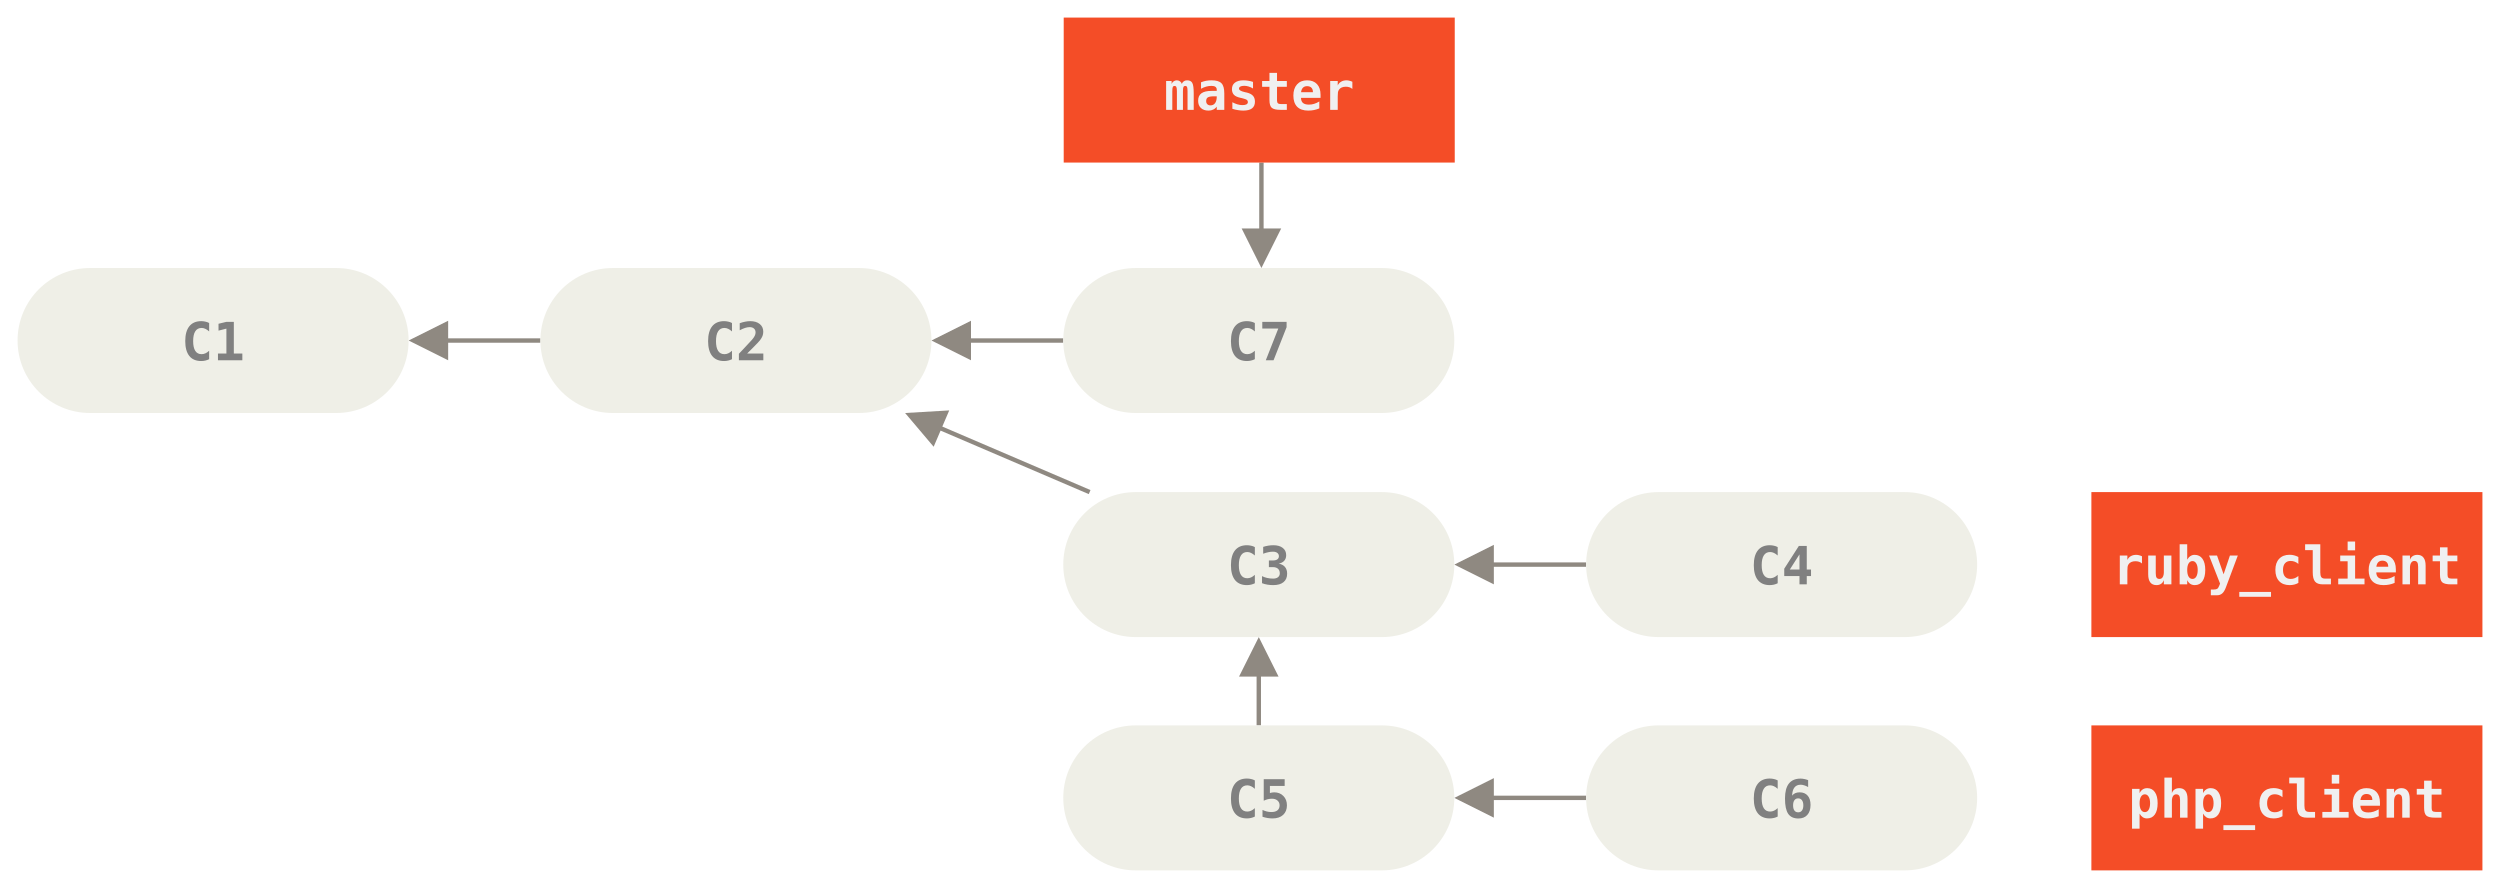
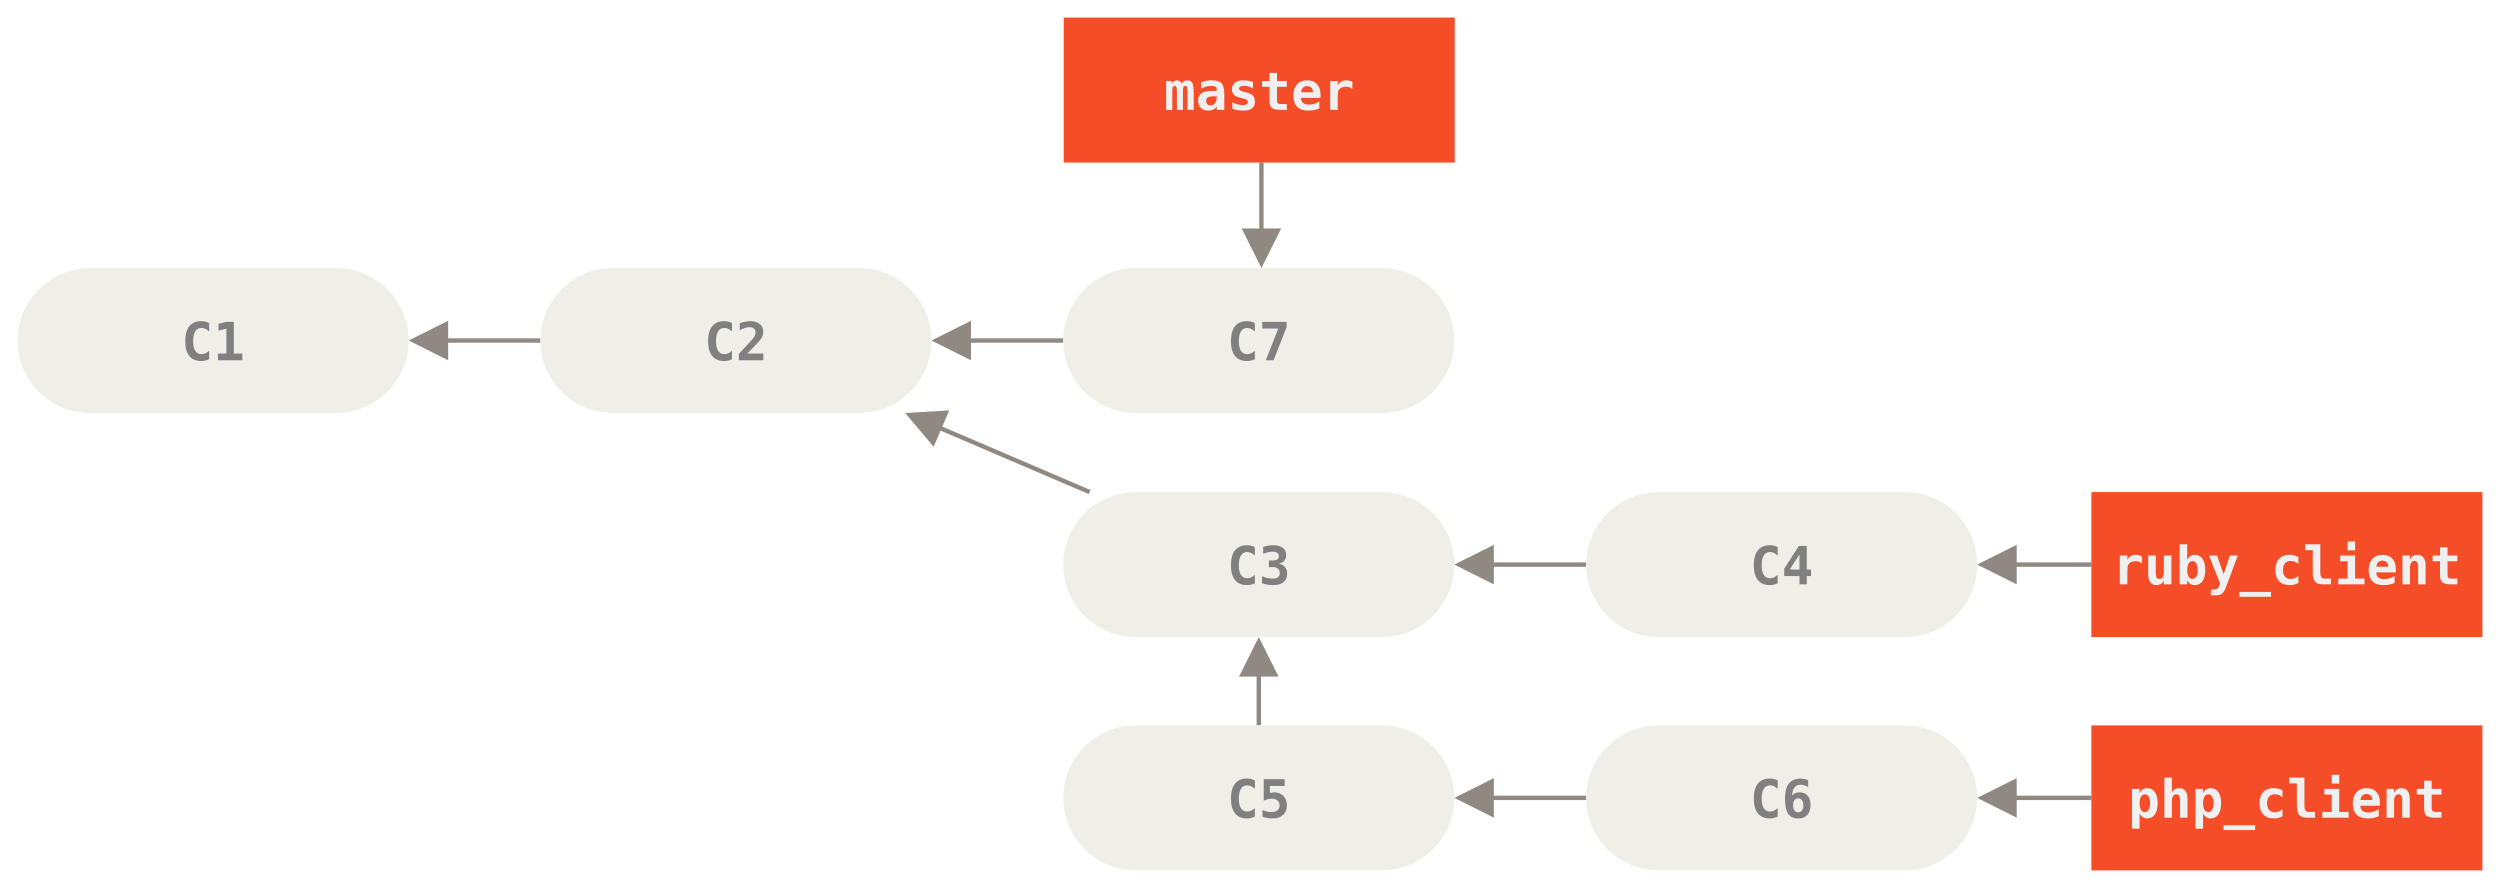
<svg xmlns="http://www.w3.org/2000/svg" version="1.1" width="1138" height="404.2" viewBox="0 0 569 202.1">
  <path d="m102 77h21v1h-21v4l-9-4.5 9-4.5z" fill="#8f8981" />
  <path d="m221 77h21v1h-21v4l-9-4.5 9-4.5z" fill="#8f8981" />
  <path d="M248.197 111.54 L214.469 97.086 L216.045 93.409 L206 94 L212.5 101.681 L214.075 98.005 L247.803 112.46 Z" fill="#8f8981" />
  <path d="m340 128h21v1h-21v4l-9-4.5 9-4.5z" fill="#8f8981" />
  <path d="M287 165.1 L287 154 L291 154 L286.5 145 L282 154 L286 154 L286 165.1 Z" fill="#8f8981" />
  <path d="m340 181.1h21v1h-21v4l-9-4.5 9-4.5z" fill="#8f8981" />
  <path d="m286.6 52v-15h1v15h4l-4.5 9-4.5-9h4z" fill="#8f8981" />
-   <path d="m352 128.5h--213v1h-213v4l9-4.5-9-4.5v4z" fill="#8f8981" />
-   <path d="m352 181.6h--213v1h-213v4l9-4.5-9-4.5v4z" fill="#8f8981" />
+   <path d="m459 128h17v1h-17v4l-9-4.5 9-4.5z" fill="#8f8981" />
+   <path d="m459 181.1h17v1h-17v4l-9-4.5 9-4.5z" fill="#8f8981" />
  <g>
    <rect x="4" y="61" width="89" height="33" rx="16.5" ry="16.5" fill="#efefe7" />
    <text font-size="12px" font-weight="700" font-family="'JetBrains Mono', 'Source Code Pro', monospace" text-anchor="middle">
      <tspan x="48.5" y="82" fill="gray">C1</tspan>
    </text>
  </g>
  <g>
    <rect x="123" y="61" width="89" height="33" rx="16.5" ry="16.5" fill="#efefe7" />
    <text font-size="12px" font-weight="700" font-family="'JetBrains Mono', 'Source Code Pro', monospace" text-anchor="middle">
      <tspan x="167.5" y="82" fill="gray">C2</tspan>
    </text>
  </g>
  <g>
    <rect x="242" y="61" width="89" height="33" rx="16.5" ry="16.5" fill="#efefe7" />
    <text font-size="12px" font-weight="700" font-family="'JetBrains Mono', 'Source Code Pro', monospace" text-anchor="middle">
      <tspan x="286.5" y="82" fill="gray">C7</tspan>
    </text>
  </g>
  <g>
    <rect x="242" y="112" width="89" height="33" rx="16.5" ry="16.5" fill="#efefe7" />
    <text font-size="12px" font-weight="700" font-family="'JetBrains Mono', 'Source Code Pro', monospace" text-anchor="middle">
      <tspan x="286.5" y="133" fill="gray">C3</tspan>
    </text>
  </g>
  <g>
    <rect x="361" y="112" width="89" height="33" rx="16.5" ry="16.5" fill="#efefe7" />
    <text font-size="12px" font-weight="700" font-family="'JetBrains Mono', 'Source Code Pro', monospace" text-anchor="middle">
      <tspan x="405.5" y="133" fill="gray">C4</tspan>
    </text>
  </g>
  <g>
    <rect x="242" y="165.1" width="89" height="33" rx="16.5" ry="16.5" fill="#efefe7" />
    <text font-size="12px" font-weight="700" font-family="'JetBrains Mono', 'Source Code Pro', monospace" text-anchor="middle">
      <tspan x="286.5" y="186.1" fill="gray">C5</tspan>
    </text>
  </g>
  <g>
    <rect x="361" y="165.1" width="89" height="33" rx="16.5" ry="16.5" fill="#efefe7" />
    <text font-size="12px" font-weight="700" font-family="'JetBrains Mono', 'Source Code Pro', monospace" text-anchor="middle">
      <tspan x="405.5" y="186.1" fill="gray">C6</tspan>
    </text>
  </g>
  <g>
    <rect x="242.1" y="4" width="89" height="33" fill="#f44d27" />
    <text font-size="12px" font-weight="700" font-family="'JetBrains Mono', 'Source Code Pro', monospace" text-anchor="middle">
      <tspan x="286.6" y="25" fill="#f0f0f0">master</tspan>
    </text>
  </g>
  <g>
    <rect x="476" y="112" width="89" height="33" fill="#f44d27" />
    <text font-size="12px" font-weight="700" font-family="'JetBrains Mono', 'Source Code Pro', monospace" text-anchor="middle">
      <tspan x="520.5" y="133" fill="#f0f0f0">ruby_client</tspan>
    </text>
  </g>
  <g>
    <rect x="476" y="165.1" width="89" height="33" fill="#f44d27" />
    <text font-size="12px" font-weight="700" font-family="'JetBrains Mono', 'Source Code Pro', monospace" text-anchor="middle">
      <tspan x="520.5" y="186.1" fill="#f0f0f0">php_client</tspan>
    </text>
  </g>
</svg>
